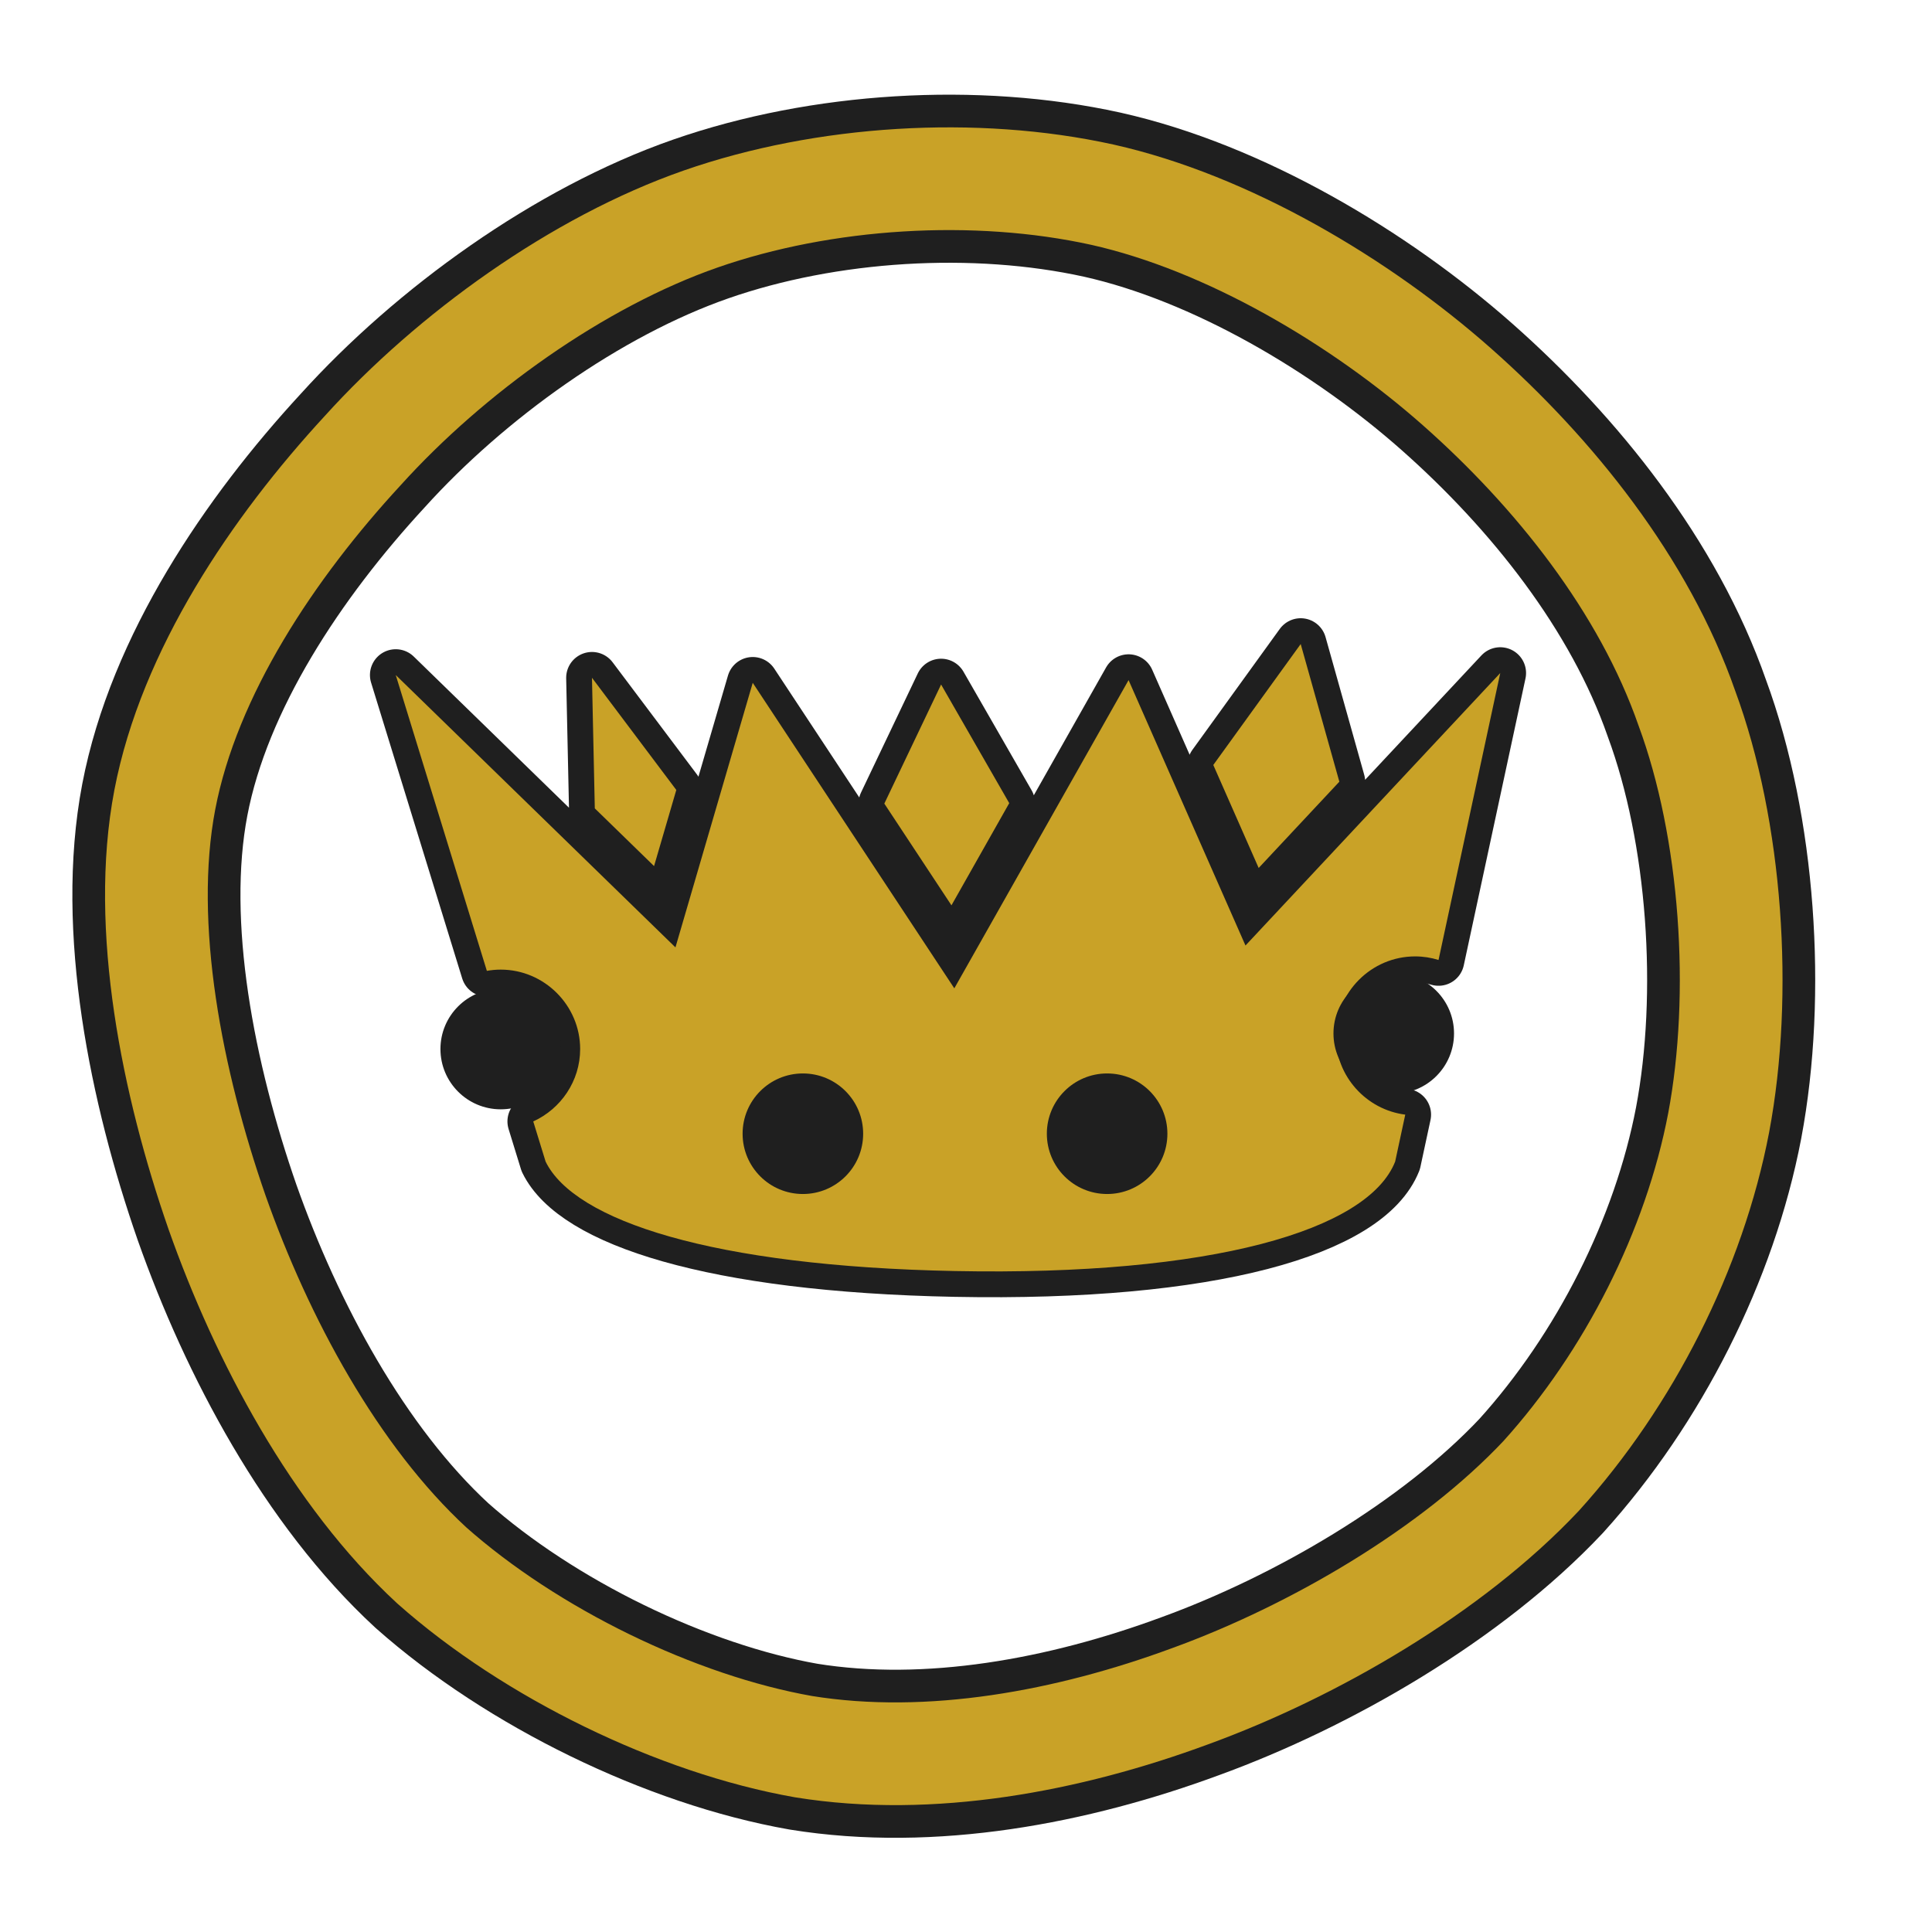
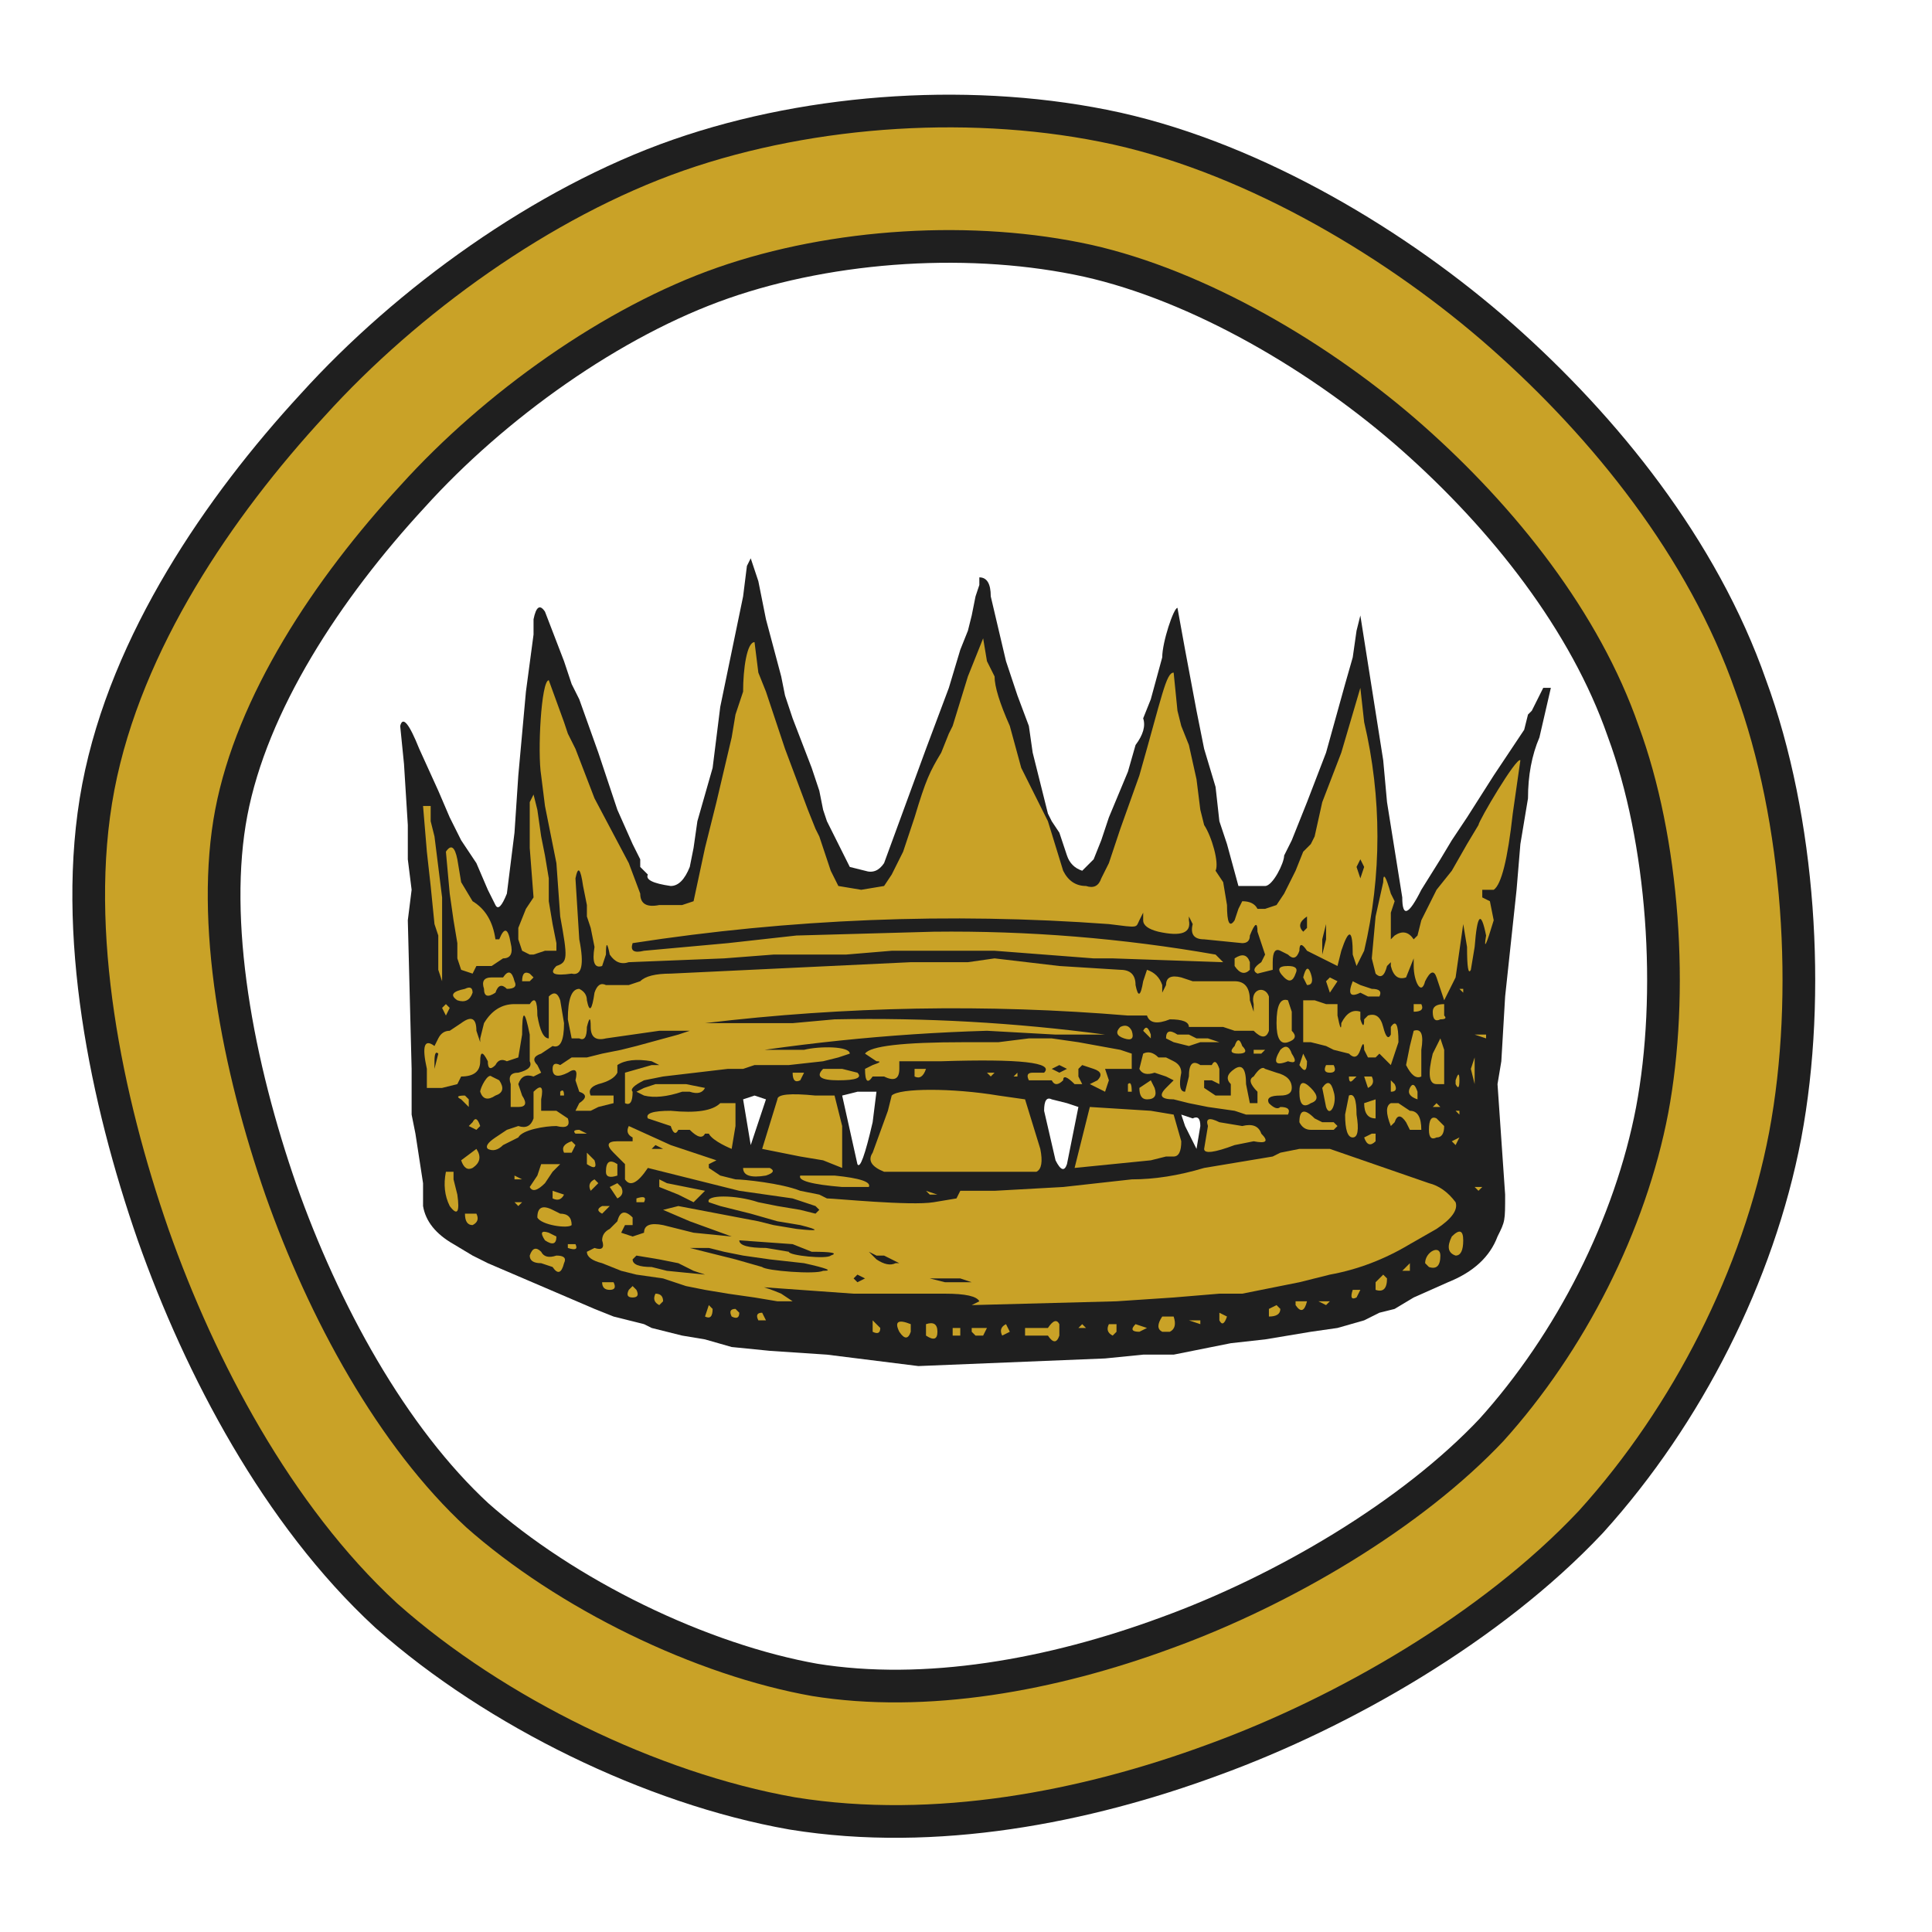
<svg xmlns="http://www.w3.org/2000/svg" width="300" height="300" viewBox="0 0 300 300">
  <g transform="translate(5 5) scale(2.9)">
    <path d="M90.3 58.4C89 65.2 85.5 72.1 80.8 77.3C76 82.4 68.6 86.7 62 89.1C55.5 91.5 48.1 92.9 41.3 91.8C34.5 90.6 26.7 86.8 21.4 82.1C16.2 77.3 12.3 70 9.9 63.2C7.5 56.3 5.8 47.9 7.1 41.1C8.4 34.3 12.9 27.6 17.7 22.4C22.4 17.2 29.2 12.3 35.8 10C42.4 7.7 50.5 7.2 57.3 8.7C64 10.2 71.1 14.4 76.3 19C81.5 23.6 86.3 29.6 88.6 36.2C91 42.7 91.6 51.5 90.3 58.4Z" fill="none" stroke="#1f1f1f" stroke-width="9" stroke-linejoin="round" />
  </g>
  <g transform="translate(5 5) scale(2.9)">
    <path d="M90.3 58.4C89 65.2 85.5 72.1 80.8 77.3C76 82.4 68.6 86.7 62 89.1C55.5 91.5 48.1 92.9 41.3 91.8C34.5 90.6 26.7 86.8 21.4 82.1C16.2 77.3 12.3 70 9.9 63.2C7.5 56.3 5.8 47.9 7.1 41.1C8.4 34.3 12.9 27.6 17.7 22.4C22.4 17.2 29.2 12.3 35.8 10C42.4 7.7 50.5 7.2 57.3 8.7C64 10.2 71.1 14.4 76.3 19C81.5 23.6 86.3 29.6 88.6 36.2C91 42.7 91.6 51.5 90.3 58.4Z" fill="none" stroke="#c9a227" stroke-width="5.5" stroke-linejoin="round" />
  </g>
-   <g transform="translate(55 57) scale(0.36)">
-     <line x1="129.34" y1="215.24" x2="138.57" y2="250.31" stroke="#1f1f1f" stroke-width="22.26" stroke-linecap="round" />
-     <line x1="257.62" y1="232.17" x2="258.85" y2="267.97" stroke="#1f1f1f" stroke-width="22.26" stroke-linecap="round" />
-     <line x1="390.13" y1="216.05" x2="384.44" y2="249.5" stroke="#1f1f1f" stroke-width="22.26" stroke-linecap="round" />
-     <path d="m408.256 119.46-37.7 52.165 19.57 44.426 34.8-37.214-16.67-59.375zm86.074 12.513L384.44 249.498 334.01 135.02l-75.162 132.947-86.948-131.78-33.334 114.122L17.922 132.83l39.3 127.6c1.945-.348 3.94-.54 5.98-.54 18.812 0 34.26 15.452 34.26 34.262 0 13.823-8.346 25.822-20.235 31.22l5.337 17.33c12.425 25.466 71.863 45.152 176.582 47.206 110.805 2.174 178.12-17.54 189.854-47.207h-.002l4.357-20.26c-16.836-2.114-30.02-16.612-30.02-33.986 0-18.81 15.45-34.262 34.263-34.262 3.513 0 6.91.54 10.11 1.54l26.622-123.762zm-391.77 2.04 1.22 56.337 25.56 24.89 9.592-32.842-36.37-48.386zm150.585 2.91-24.483 51.36 28.955 43.885 24.922-44.08-29.395-51.166z" fill="#c9a227" stroke="#1f1f1f" stroke-width="22.26" stroke-linejoin="round" paint-order="stroke" />
-     <circle cx="63.2" cy="294.15" r="26" fill="#1f1f1f" />
-     <circle cx="193.53" cy="330.68" r="26" fill="#1f1f1f" />
-     <circle cx="324.76" cy="330.68" r="26" fill="#1f1f1f" />
-     <circle cx="448.39" cy="287.43" r="26" fill="#1f1f1f" />
-   </g>
+   <svg x="58" y="58" width="184" height="184" viewBox="54 72 311 218" fill="#1f1f1f">
+     <defs>
+       <clipPath id="a">
+         <path d="M54 72h311v218H54Z" />
+       </clipPath>
+     </defs>
+     <g fill="none" stroke="none" stroke-dasharray="none" clip-path="url(#a)">
+       <path fill="#1f1f1f" d="m152 76-1 8-6 29-1 8-1 8-2 7-2 7-1 7-1 5q-2 5-5 5-7-1-6-3l-2-2v-2l-2-4-4-9-3-9-2-6-5-14-2-4-2-6-5-13q-2-3-3 2v4l-2 15-2 22-1 15-2 16q-2 5-3 3l-2-4-3-7-4-6-3-6-3-7-5-11q-4-10-5-6l1 10 1 16v9l1 8-1 8 1 39v12l1 5 2 13v6q1 6 8 10l5 3 4 2 28 12 5 2 4 1 4 1 2 1 4 1 4 1 6 1 7 2 10 1 15 1 24 3 49-2 10-1h8l15-3 9-1 6-1 6-1 7-1 7-2 4-2 4-1 5-3 9-4q10-4 13-12c2-4 2-4 2-11l-2-29 1-6 1-17 3-28 1-12 2-12q0-9 3-16l3-13h-2l-3 6-1 1-1 4-4 6-4 6-7 11-4 6-3 5-5 8q-5 10-5 2l-4-25-1-11-6-38-1 4-1 7-2 7-5 18-5 13-4 10-2 4c0 2-3 8-5 8h-7l-3-11-2-6-1-9-3-10-2-10-3-16-2-11c-1 0-4 9-4 13l-3 11-2 5q1 3-2 7l-2 7-5 12-2 6-2 5-3 3q-3-1-4-4l-1-3-1-3-2-3-1-2-4-16-1-7-3-8-3-9-4-17q0-5-3-5v2l-1 3-1 5-1 4-2 5-3 10-6 16-11 30q-2 3-5 2l-4-1-6-12-1-3-1-5-2-6-5-13-2-6-1-5-4-15-2-10-2-6zm34 138-1 8q-3 13-4 11l-4-18 4-1zm50 3 3 1-3 15q-1 3-3-1l-3-13q0-4 2-3zm-79-1-4 12-2-12 3-1zm114 7-1 6-1-2-2-4-1-3 3 1q2-1 2 2" />
+       <path fill="#c9a227" d="m215 101 2 4q0 4 4 13l3 11 7 14 4 13q2 4 6 4 3 1 4-2l2-4 3-9 5-14c6-21 7-27 9-27l1 10 1 4 2 5 2 9 1 8 1 4c2 3 4 10 3 12l2 3 1 6q0 7 2 4l1-3 1-2q3 0 4 2h2l3-1 2-3 3-6 2-5 2-2 1-2 2-9 5-13 5-17 1 9a131 131 0 0 1 0 60l-2 4-1-3q0-10-3-1l-1 4-2-1-2-1-4-2q-2-3-2 0-1 3-3 1l-2-1q-2-1-2 3v2l-4 1q-2-1 1-3l1-2-1-3-1-3q0-4-2 1 0 2-2 2l-10-1q-4 0-3-4l-1-2v1q1 5-8 3-4-1-4-3v-2l-1 2c-1 2 0 2-8 1a553 553 0 0 0-125 5q-1 3 3 2l22-2 18-2 36-1a401 401 0 0 1 74 6l2 2-29-1h-5l-26-2h-27l-12 1h-19l-13 1-25 1q-3 1-5-2-1-5-1 0l-1 3q-3 1-2-5l-1-5-1-3v-3l-1-5q-1-7-2-2l1 16q2 10-2 9-7 1-4-2c3-1 3-2 1-13l-1-14-3-15-1-8c-1-6 0-25 2-25l4 11 1 3 2 4 5 13 9 17 3 8q0 4 5 3h6l3-1 3-14 3-12 4-17 1-6 2-6c0-6 1-13 3-13l1 8 2 5 5 15 3 8 3 8 2 5 1 2 1 3 2 6 2 4 6 1 6-1 2-3 3-6 3-9c3-10 4-12 7-17l2-5 1-2 4-13 4-10zm139 33-1 7q-2 18-5 20h-3v2l2 1 1 5q-3 10-2 4-2-10-3 3l-1 6q-1 2-1-6l-1-6v-1 1l-2 14-3 6-2-6q-1-3-3 1c-1 4-3 0-3-4v-2l-2 5q-3 1-4-3v-1l-1 1q-1 4-3 2l-1-4 1-11 2-9q0-4 2 3l1 2-1 3v7l1-1q3-2 5 1l1-1 1-4 4-8 4-5 4-7 3-5c0-1 10-18 11-17z" />
+       <path fill="#c9a227" d="m97 140 1 7 1 5 1 6v6l1 6 1 5v2h-3l-3 1h-1l-2-1-1-3v-3l2-5 2-3-1-13v-12l1-2zm-28-1v4l1 4 1 8 1 8v22l-1-3v-9l-1-3-1-10-1-9-1-12zm7 14 1 6 3 5q5 3 6 10h1q2-5 3 1 1 4-2 4l-3 2h-4l-1 2-3-1-1-3v-4l-1-6-1-7-1-11q2-3 3 2m208 27v2q-2 2-4-1v-2q3-2 4 1m12 3q-1 3-3 1-3-3 1-3 3 0 2 2m-62-2 16 1q4 0 4 4 1 5 2-1l1-3q3 1 4 4v2l1-2q0-3 4-2l3 1h11q4 0 4 5l1 3v-2c-1-4 3-5 4-2v9q-1 3-4 0h-5l-3-1h-9q0-2-5-2-5 2-6-1h-5a549 549 0 0 0-111 2h23l11-1a465 465 0 0 1 71 4h-13l-18-1a523 523 0 0 0-77 8l5-1v-1l9-1h15c4-1 12-1 12 1l-3 1-4 1-9 1h-9l-3 1h-4l-17 2-5 1q-4 2-3 3 0 4-2 3v-8l7-2h2l-2-1q-6-1-9 1v2q-1 2-5 3-3 1-2 3h6v2l-4 1-2 1h-4l1-2q3-2 0-3l-1-3q1-4-2-2-4 2-4-1 0-2 2-1l3-2h4l4-1 5-1 4-1 11-3 3-1h-8l-7 1-7 1q-4 1-4-3t-1 0q0 4-2 3h-2l-1-5q0-8 3-8 2 1 2 3 1 5 2-2 1-3 3-2h6l3-1q2-2 8-2l63-3h15l7-1zm66 2q1 3-1 3l-1-2q1-4 2-1m7 2-2 3-1-3 1-1zm6 1 3 1q3 0 2 2h-3l-2-1q-4 2-2-3zm27 2-1-1h1zm-17 2-1-1zm-227-6-1 1h-2q0-3 2-2zm205 6 3 1h3v3q1 5 1 2 2-4 5-3v2q1 3 1 0l1-1q3-1 4 3t2 2v-2q2-3 2 4l-2 6-2-2-1-1-1 1h-2l-1-2q0-3-1 0t-3 1l-4-1-2-1-4-1h-2v-11zm28 1q1 2-2 2v-2zm-238-6q1 2-2 2-2-2-3 1-3 2-3-1-1-3 2-3h3q2-3 3 1m204 8v5q2 2-1 3t-3-5q0-7 3-6zm40-1v2q1 1-1 1-2 1-2-2 0-2 3-2zm5 4v-2q0-1 0 0zm-260-8q-1 3-4 2-3-2 2-3 2-1 2 1" />
+       <path fill="#c9a227" d="m103 190 1 6q0 7-3 6l-3 2q-3 1-1 3l1 2-2 1q-3-1-4 2l1 3q2 3-1 3h-2v-6q-1-3 2-3 4-1 3-3v-7q-2-10-2 0l-1 6-3 1q-2-1-3 1-2 2-2-1-2-4-2 0t-5 4l-1 2-4 1h-4v-5q-2-9 2-6l1-2q1-2 3-2l3-2q4-3 4 2l1 3v-1l1-4q3-5 8-5h4q2-3 2 3 1 6 3 6v-11q2-2 3 1m243 9v1l-3-1zm-17 4v7q-2 1-4-3l1-5 1-4q3-1 2 5m-76-5q1 3-2 2t-1-3q2-1 3 1m-179-6-1 2-1-2 1-1zm184 7v1l-2-2q1-2 2 1m77 4v9h-2q-3 0-1-8l2-4zm-67-4 2 1h3l3 1h-5l-3 1-4-1-2-1q0-3 3-1zm14 3q2 2-1 2t-1-2q1-3 2 0m-43-1 11 2 3 1v4h-7l1 3-1 3-2-1-2-1 2-1q2-2-1-3l-3-1-1 1v2l1 2h-2q-3-3-3-1-2 2-3 0h-6q-1-2 1-2h3q4-4-27-3h-11v2q0 4-4 2h-3q-2 3-2-2l2-1q3-1 1-1l-3-2q2-3 26-3h9l8-1h6zm49 2-1 1h-2v-1zm7 1q2 3-1 2-5 2-2-3 2-2 3 1m48 8-1-4 1-3zm-44-6q0 4-2 1l1-3z" />
+       <path fill="#c9a227" d="M260 205h2l2 1q2 1 2 3-1 5 1 5l1-4q0-5 3-3h3q1-2 2 1v4l-2-1h-2v2l3 2h4v-3q-2-2 1-4t3 4l1 5h2v-3q-3-3-1-4 2-3 3-2l3 1q4 1 4 4 0 2-3 2-4 0-3 2 2 2 3 1 3 0 2 2h-11l-3-1-7-1-5-1-4-1q-5 0-2-3l2-2-2-1-3-1q-3 1-4-1l1-4q2-1 4 1m46 2q1 2-1 2t-1-2zm33 4q0 3-1 1v-1q1-3 1 0m-27-1-1 1q-1 1-1-1zm4 0q1 2-1 3l-1-3zm6 2q1 2-1 2v-3zm-123-4q-1 3-3 2v-2zm-18 1q2 2-5 2t-4-3h5zm29 0-1-1zm7 0-1 1-1-1zm6 1h-1l1-1zm77 3q3 3 0 4-3 2-3-3 0-4 3-1m6 1c1 3-1 7-2 4l-1-5q2-3 3 1m22 0v2q-3-1-2-3t2 1m-161-5-1 2q-2 1-2-2z" />
+       <path fill="#c9a227" d="M259 213q1 3-2 3-2 0-2-3l3-2zm-7 1v2zv-2q1-1 1 2m59 6q1 6-1 6t-2-6l1-5q2-1 2 5m-158-9-1-1zm163 5v5q-3 0-3-4zm6 1 3 2q3 0 3 5h-3l-1-2q-2-3-3 0l-1 1q-2-5 0-6zm11 1h-2l1-1zm-247-7q2 3-1 4-3 2-4-1c0-1 2-5 3-4zm54 2q-1 2-4 1h-2q-6 2-10 1l-2-1 2-1 3-1h8zm77 2 7 1 4 13q1 5-1 6h-40q-5-2-3-5l4-11 1-4c2-2 16-2 28 0m121 5-1-1h1zm-162 3v11l-5-2-6-1-10-2 4-13q0-2 10-1h5zm81-4 6 1 2 7q0 4-2 4h-2l-4 1-20 2 4-16zm43 2 2 1h3l1 1-1 1h-6q-2 0-3-2 0-5 4-1m-203-5v3h4l3 2q1 3-3 2c-3 0-9 1-10 3l-2 1-2 1q-2 2-4 1-1-1 2-3l3-2 3-1q3 1 4-2v-7q3-3 2 2m6-1h-1v-1q1-1 1 1m231 8q0 3-2 3-2 1-2-2 0-4 2-3zm-186 0-1 6s-5-2-6-4h-1q-1 2-4-1h-3q-1 2-2-1l-3-1-3-1q-1-2 6-2 10 1 13-2h4zm133 0q4-1 5 2 3 3-2 2l-5 1q-8 3-8 1l1-6q-1-3 3-1zm-203-7v2l-2-2q-2-1 1-1zm238 9v2q-2 2-3-1l2-1zm22 1-1 2-1-1zm-17 2q1-1 0 0" />
+       <path fill="#c9a227" d="m305 229 26 9q4 1 7 5 1 3-5 7l-7 4q-10 6-21 8l-8 2-15 3h-6l-12 1-15 1-38 1 2-1q-1-2-9-2h-24l-28-2q2-1 9 2l3 2h-4l-6-1-7-1-6-1-5-1-6-2-7-1-4-1-5-2q-4-1-4-3l2-1q3 1 2-2 0-2 2-3l2-2q1-4 4-1v2h-2l-1 2 3 1 3-1q0-3 5-2l4 1 4 1 10 1-11-4-7-3 4-1 21 4 4 1 6 1q9 1 1-1l-6-1-7-2-4-1-4-1-3-1c-1-2 7-2 13 0l5 1 6 1 4 1 1-1-1-1-6-2-7-1-7-1-20-5-4-1q-4 6-6 3v-4l-1-1-2-2q-3-3 1-3h4v-1q-2-1-1-3l11 5 3 1 6 2 3 1-2 1v1l3 2 4 1c2 0 12 1 17 3l5 1 2 1c2 0 22 2 28 1l6-1 1-2h9l18-1 9-1 9-1q9 0 19-3l18-3 2-1 5-1zm-223-6-1 1-2-1 1-1q1-2 2 1m28 2h-3q-1-1 1-1zm-3 3-1 2h-2q-1-2 2-3zm-26 1q2 3-1 5-2 1-3-2z" />
+       <path fill="#c9a227" d="M112 232q1 3-2 1v-3zm233 7-1 1-1-1zm-242-6-2 2-2 3q-3 3-4 1l2-3 1-3zm15 0v3q-3 1-3-1 0-4 3-2m40 1q2 1-1 2-6 1-6-2zm17 2q10 1 9 3h-7q-12-1-11-3zm-100-1v2l1 4q1 7-2 3-2-4-1-9zm18 2h-2v-1zm14 0h-1zm29 2 5 1-3 3-4-2-5-2v-2l2 1zm66 2h-2l-1-1zm-89-3-2 2q-1-2 1-3zm81 2h-1q-1 0 0 0zm-75-1q1 2-1 3l-2-3 2-1zm-15 2q-1 2-3 1v-2zm21 2h-2v-1q3-1 2 1m215 10q0 4-2 4-3-1-1-5 3-3 3 1M93 243l-1 1-1-1zm23 1-2 2q-2-1 0-2zm-15 1 2 1q3 0 3 3c-1 1-8 0-9-2q0-4 4-2m-20 1q1 2-1 3-2 0-2-3zm253 11q0 4-3 3l-1-1c0-3 4-5 4-2m-239-7v-1zm16 0h-2zm-9 2q0 3-3 1-2-3 1-2zm224 9h-2l2-2zm-219-7q1 2-2 1v-1zm213 9q0 4-3 3v-2l2-2zm-222-7q1 2 4 1 3 0 2 2-1 4-3 1l-3-1q-3 0-3-2 1-3 3-1m215 10-1 2q-2 1-1-2zm-204-4-1-1zm190 7q-1 4-3 1v-1zm6 0-1 1-2-1zm-188-5q1 2-1 2t-2-2zm175 7q0 2-3 2v-2l2-1zm-169-5q1 2-1 2t-1-2l1-1zm7 3-1 1q-2-1-1-3 2 0 2 2m148 4q-1 3-2 1v-2zm6 0q-1 0 0 0m-111-4h-2zm91 4q1 3-1 4h-2q-2-1 0-4zm7 1v1l-3-1zm-128-3q0 3-2 2l1-3zm7 1q0 2-2 1-1-2 1-2zm99 3v2l-1 1q-2-1-1-3zm8 1-2 1q-3 0-1-2zm-23-1v3q-1 3-3 0h-6v-2h6q2-3 3-1m-77-1h-2q-1-2 1-2zm84 2h-2l1-1zm-54 0q0 2-2 1v-3zm8-1v2q-1 3-3 0-2-4 3-2m7 2q0 3-3 1v-3q3-1 3 2m13-1-1 2h-2l-1-1v-1zm6 1-2 1q-1-2 1-3zm-13-1v2h-2v-2zm-30 0" />
+       <path fill="#1f1f1f" d="m312 155 1 3 1-3-1-2zm-12 4v1zm-1 9q-3 2-1 4l1-1zm4 6v4l1-4v-4zm-223-1v2-3zm-10 33v2l1-4q-1-1-1 2m162 2 2 1 2-1-2-1zm-105 21h3l-2-1zm49 17h12zm21 1 1-1zm-23 5 18 1h5-5zm-24 1q0 2 7 2l6 1c0 1 10 2 11 1q3-1-5-1l-5-2zm-13 2 12 3 7 2c1 1 14 2 16 1q4 0-5-2l-9-1-7-1-5-1-4-1zm49 3q3 2 5 1h1l-2-1-2-1h-2l-2-1zm10 1h1q1 0 0 0zm-74-1q0 2 5 2l4 1 10 1-3-1-4-2-5-1-6-1zm81 5h-3l4 1h7l-3-1zm-23 0 1 1 2-1-2-1zm9 0q-1 0 0 0m6 0h1zq-1 0 0 0" />
+     </g>
+   </svg>
</svg>
